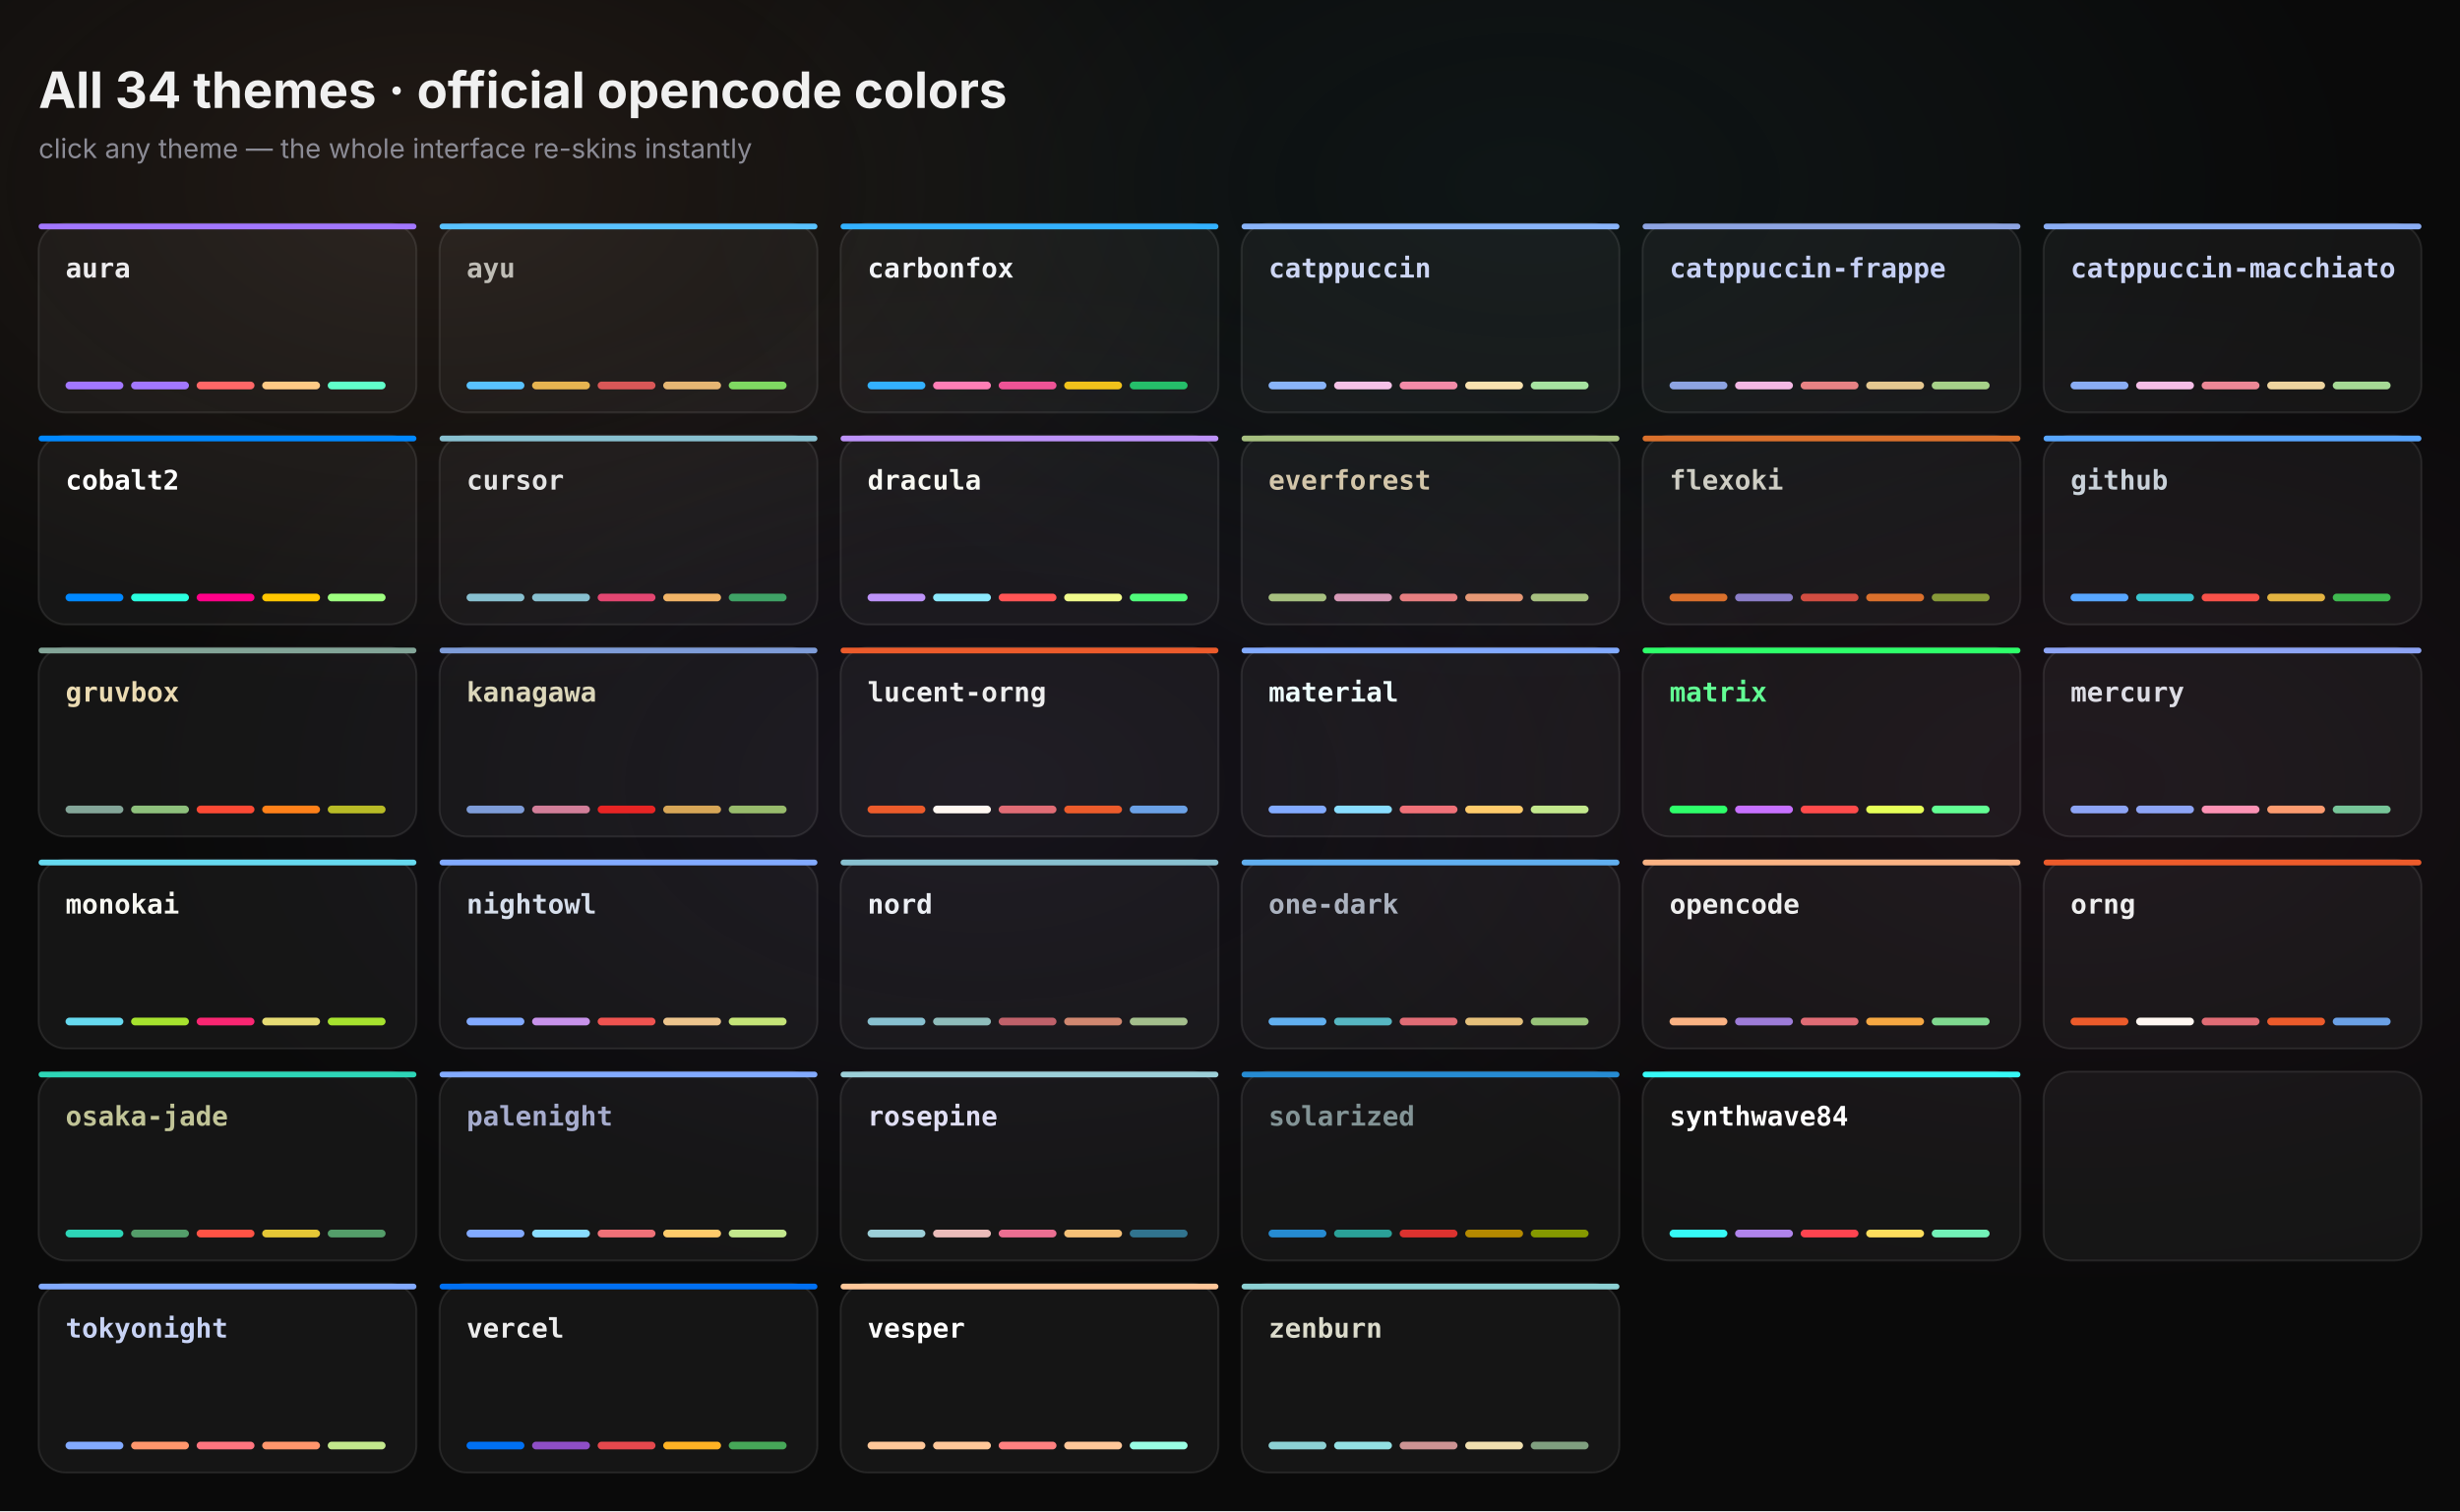
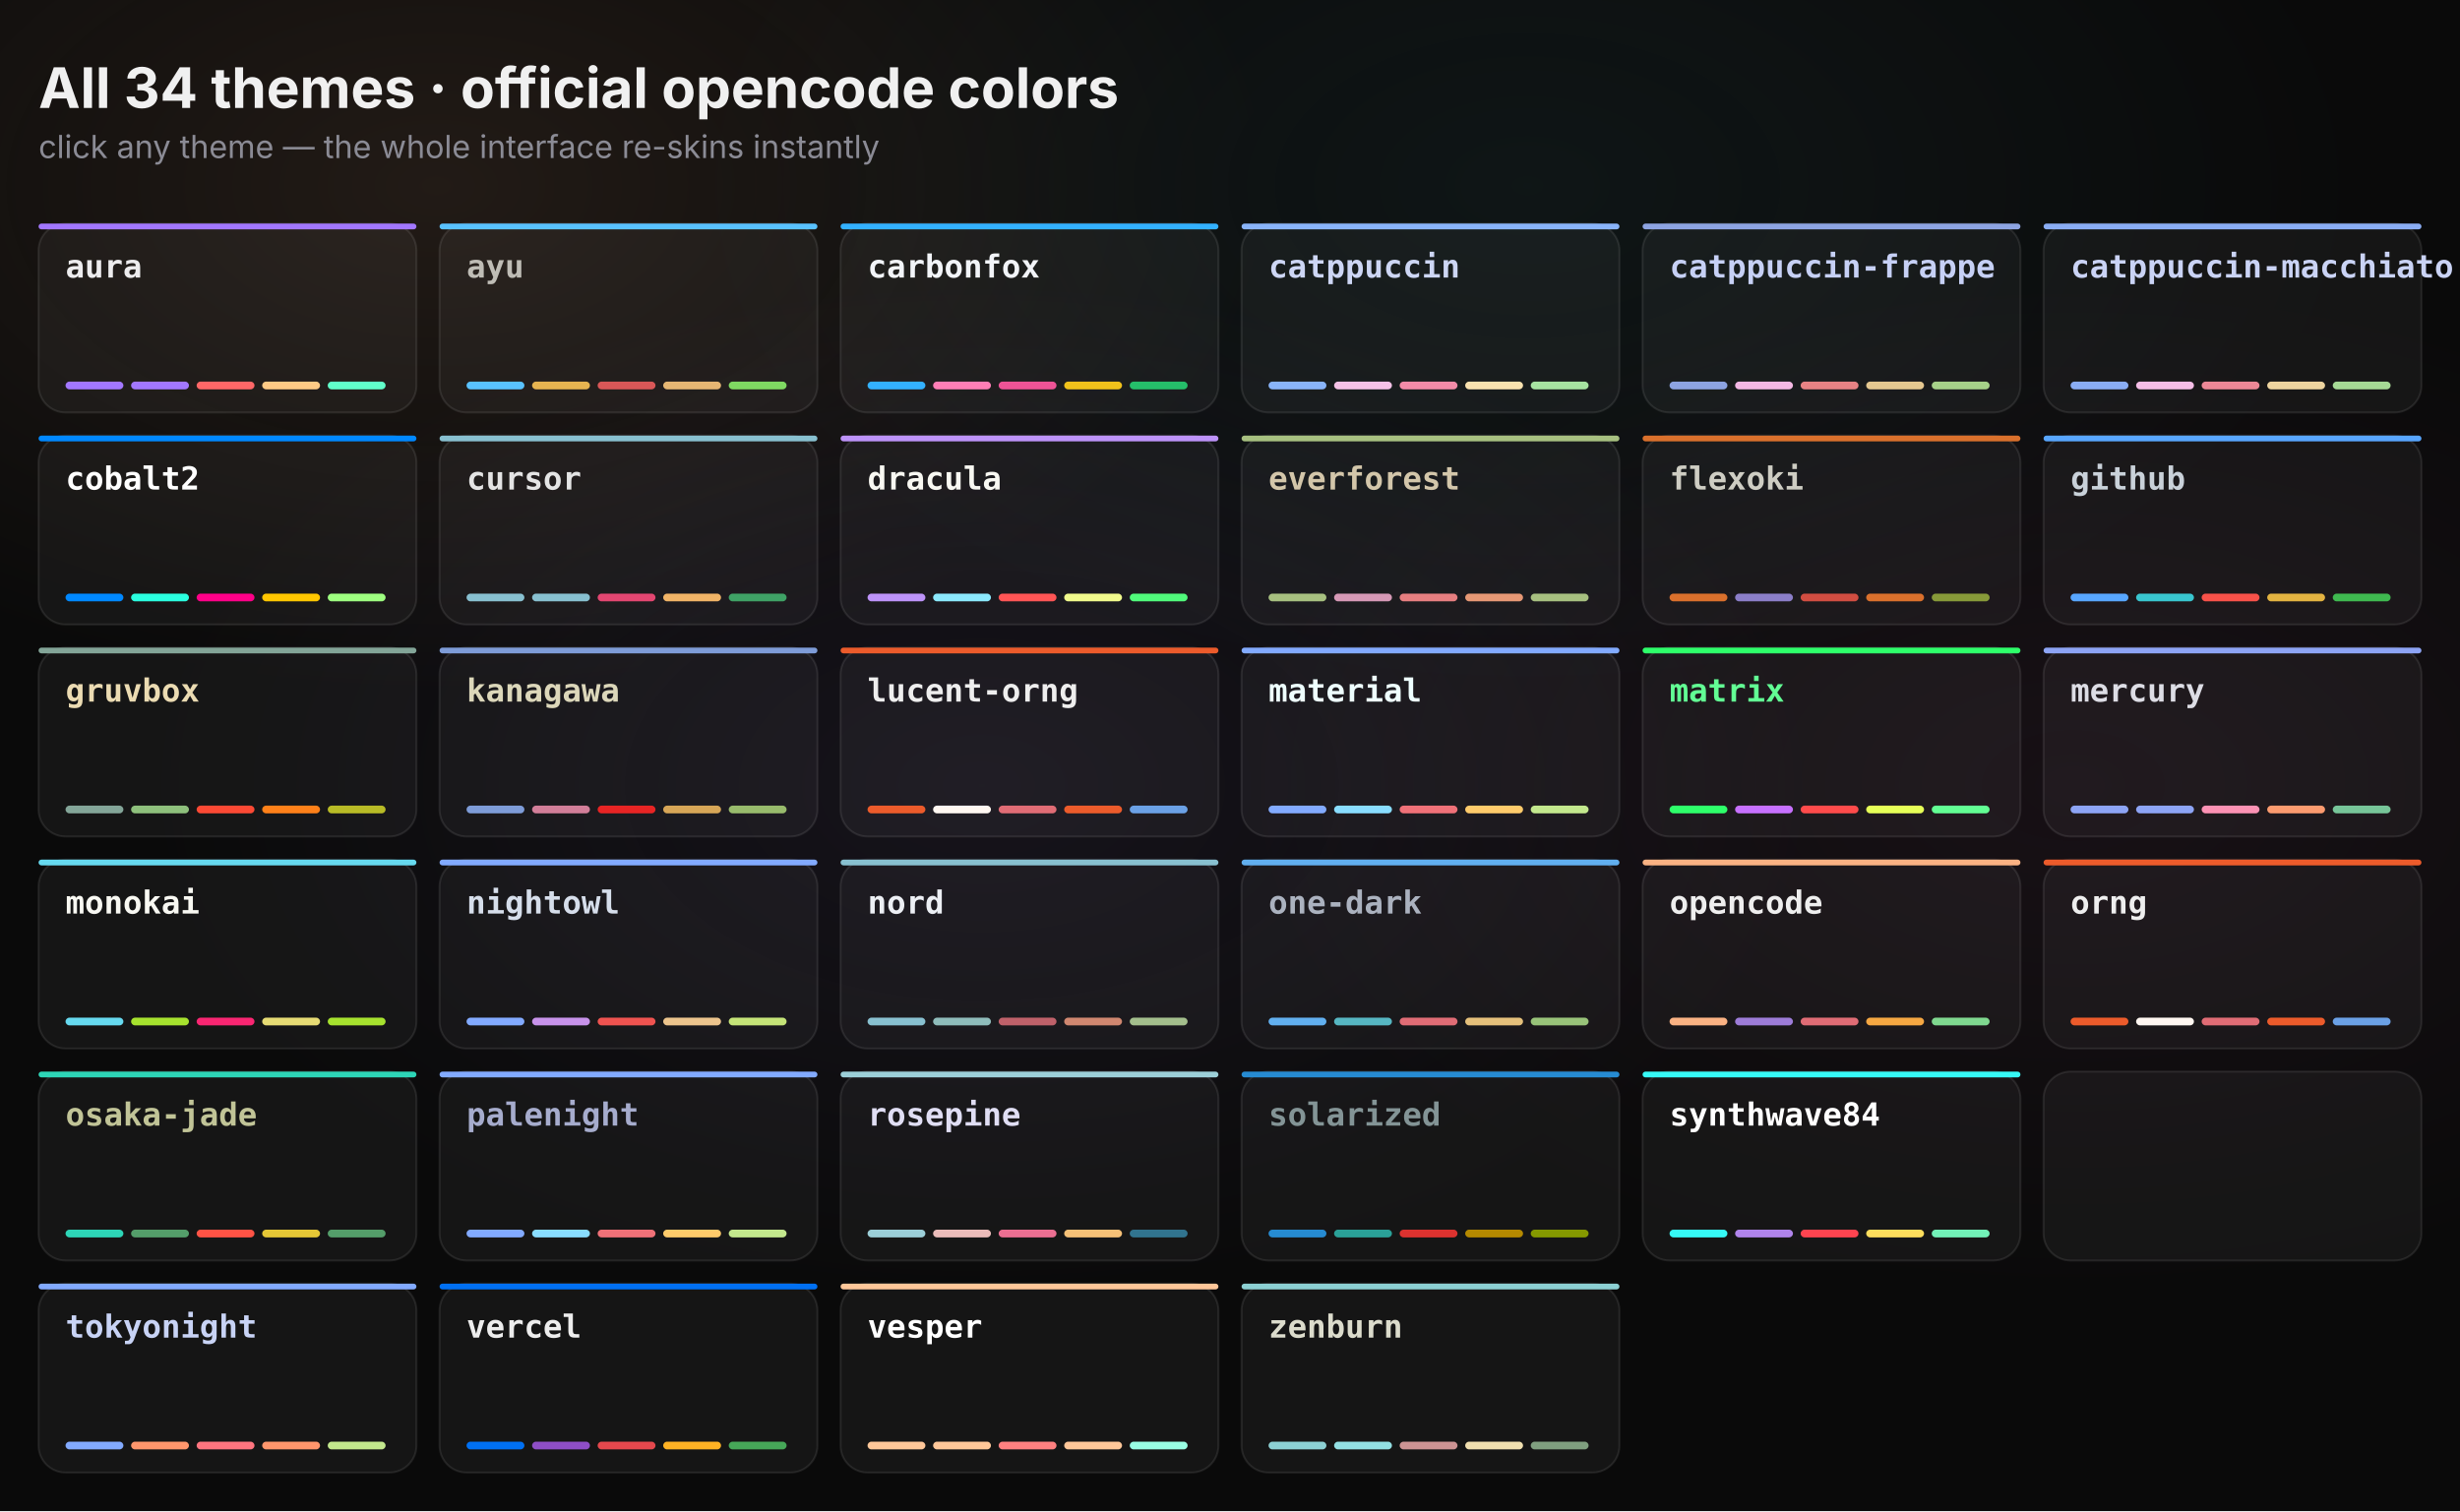
<svg xmlns="http://www.w3.org/2000/svg" width="1276" height="784" viewBox="0 0 1276 784">
  <defs>
    <radialGradient id="blob0" cx="18%" cy="12%" r="34%">
      <stop offset="0%" stop-color="#FAB283" stop-opacity="0.1" />
      <stop offset="100%" stop-color="#FAB283" stop-opacity="0" />
    </radialGradient>
    <radialGradient id="blob1" cx="40%" cy="52%" r="34%">
      <stop offset="0%" stop-color="#9D7CD8" stop-opacity="0.085" />
      <stop offset="100%" stop-color="#9D7CD8" stop-opacity="0" />
    </radialGradient>
    <radialGradient id="blob2" cx="62%" cy="12%" r="34%">
      <stop offset="0%" stop-color="#56B6C2" stop-opacity="0.07" />
      <stop offset="100%" stop-color="#56B6C2" stop-opacity="0" />
    </radialGradient>
    <radialGradient id="blob3" cx="84%" cy="52%" r="34%">
      <stop offset="0%" stop-color="#FF7EDB" stop-opacity="0.055" />
      <stop offset="100%" stop-color="#FF7EDB" stop-opacity="0" />
    </radialGradient>
  </defs>
  <rect width="100%" height="100%" fill="#0a0a0a" />
  <rect width="100%" height="100%" fill="url(#blob0)" />
  <rect width="100%" height="100%" fill="url(#blob1)" />
  <rect width="100%" height="100%" fill="url(#blob2)" />
  <rect width="100%" height="100%" fill="url(#blob3)" />
-   <text x="20" y="56" font-family="-apple-system,Segoe UI,Microsoft YaHei,PingFang SC,sans-serif" font-size="26" font-weight="700" fill="#f0f0f0">All 34 themes · official opencode colors</text>
-   <text x="20" y="82" font-family="-apple-system,Segoe UI,Microsoft YaHei,PingFang SC,sans-serif" font-size="14" fill="#8b8b95">click any theme — the whole interface re-skins instantly</text>
+   <text x="20" y="56" font-family="-apple-system,Segoe UI,Microsoft YaHei,PingFang SC,sans-serif" font-size="29" font-weight="700" fill="#f0f0f0">All 34 themes · official opencode colors</text>
+   <text x="20" y="82" font-family="-apple-system,Segoe UI,Microsoft YaHei,PingFang SC,sans-serif" font-size="16.5" fill="#8b8b95">click any theme — the whole interface re-skins instantly</text>
  <g>
    <rect x="20" y="116" width="196" height="98" rx="14" fill="rgba(255,255,255,0.045)" stroke="rgba(255,255,255,0.09)" />
    <rect x="20" y="116" width="196" height="3" rx="1.5" fill="#A277FF" />
-     <text x="34" y="144" font-family="ui-monospace,SFMono-Regular,Menlo,Consolas,monospace" font-size="14" font-weight="600" fill="#EDECEE">aura</text>
+     <text x="34" y="144" font-family="ui-monospace,SFMono-Regular,Menlo,Consolas,monospace" font-size="16.5" font-weight="600" fill="#EDECEE">aura</text>
    <rect x="34" y="198" width="30" height="4" rx="2" fill="#A277FF" />
    <rect x="68" y="198" width="30" height="4" rx="2" fill="#A277FF" />
    <rect x="102" y="198" width="30" height="4" rx="2" fill="#FF6767" />
    <rect x="136" y="198" width="30" height="4" rx="2" fill="#FFCA85" />
    <rect x="170" y="198" width="30" height="4" rx="2" fill="#61FFCA" />
  </g>
  <g>
    <rect x="228" y="116" width="196" height="98" rx="14" fill="rgba(255,255,255,0.045)" stroke="rgba(255,255,255,0.09)" />
    <rect x="228" y="116" width="196" height="3" rx="1.5" fill="#59C2FF" />
-     <text x="242" y="144" font-family="ui-monospace,SFMono-Regular,Menlo,Consolas,monospace" font-size="14" font-weight="600" fill="#BFBDB6">ayu</text>
+     <text x="242" y="144" font-family="ui-monospace,SFMono-Regular,Menlo,Consolas,monospace" font-size="16.5" font-weight="600" fill="#BFBDB6">ayu</text>
    <rect x="242" y="198" width="30" height="4" rx="2" fill="#59C2FF" />
    <rect x="276" y="198" width="30" height="4" rx="2" fill="#E6B450" />
    <rect x="310" y="198" width="30" height="4" rx="2" fill="#D95757" />
    <rect x="344" y="198" width="30" height="4" rx="2" fill="#E6B673" />
    <rect x="378" y="198" width="30" height="4" rx="2" fill="#7FD962" />
  </g>
  <g>
    <rect x="436" y="116" width="196" height="98" rx="14" fill="rgba(255,255,255,0.045)" stroke="rgba(255,255,255,0.09)" />
    <rect x="436" y="116" width="196" height="3" rx="1.5" fill="#33B1FF" />
-     <text x="450" y="144" font-family="ui-monospace,SFMono-Regular,Menlo,Consolas,monospace" font-size="14" font-weight="600" fill="#F2F4F8">carbonfox</text>
+     <text x="450" y="144" font-family="ui-monospace,SFMono-Regular,Menlo,Consolas,monospace" font-size="16.5" font-weight="600" fill="#F2F4F8">carbonfox</text>
    <rect x="450" y="198" width="30" height="4" rx="2" fill="#33B1FF" />
    <rect x="484" y="198" width="30" height="4" rx="2" fill="#FF7EB6" />
    <rect x="518" y="198" width="30" height="4" rx="2" fill="#EE5396" />
    <rect x="552" y="198" width="30" height="4" rx="2" fill="#F1C21B" />
    <rect x="586" y="198" width="30" height="4" rx="2" fill="#25BE6A" />
  </g>
  <g>
    <rect x="644" y="116" width="196" height="98" rx="14" fill="rgba(255,255,255,0.045)" stroke="rgba(255,255,255,0.09)" />
    <rect x="644" y="116" width="196" height="3" rx="1.5" fill="#89B4FA" />
-     <text x="658" y="144" font-family="ui-monospace,SFMono-Regular,Menlo,Consolas,monospace" font-size="14" font-weight="600" fill="#CDD6F4">catppuccin</text>
+     <text x="658" y="144" font-family="ui-monospace,SFMono-Regular,Menlo,Consolas,monospace" font-size="16.5" font-weight="600" fill="#CDD6F4">catppuccin</text>
    <rect x="658" y="198" width="30" height="4" rx="2" fill="#89B4FA" />
    <rect x="692" y="198" width="30" height="4" rx="2" fill="#F5C2E7" />
    <rect x="726" y="198" width="30" height="4" rx="2" fill="#F38BA8" />
    <rect x="760" y="198" width="30" height="4" rx="2" fill="#F9E2AF" />
    <rect x="794" y="198" width="30" height="4" rx="2" fill="#A6E3A1" />
  </g>
  <g>
    <rect x="852" y="116" width="196" height="98" rx="14" fill="rgba(255,255,255,0.045)" stroke="rgba(255,255,255,0.09)" />
    <rect x="852" y="116" width="196" height="3" rx="1.5" fill="#8DA4E2" />
-     <text x="866" y="144" font-family="ui-monospace,SFMono-Regular,Menlo,Consolas,monospace" font-size="14" font-weight="600" fill="#C6D0F5">catppuccin-frappe</text>
+     <text x="866" y="144" font-family="ui-monospace,SFMono-Regular,Menlo,Consolas,monospace" font-size="16.5" font-weight="600" fill="#C6D0F5">catppuccin-frappe</text>
    <rect x="866" y="198" width="30" height="4" rx="2" fill="#8DA4E2" />
    <rect x="900" y="198" width="30" height="4" rx="2" fill="#F4B8E4" />
    <rect x="934" y="198" width="30" height="4" rx="2" fill="#E78284" />
    <rect x="968" y="198" width="30" height="4" rx="2" fill="#E5C890" />
    <rect x="1002" y="198" width="30" height="4" rx="2" fill="#A6D189" />
  </g>
  <g>
    <rect x="1060" y="116" width="196" height="98" rx="14" fill="rgba(255,255,255,0.045)" stroke="rgba(255,255,255,0.09)" />
    <rect x="1060" y="116" width="196" height="3" rx="1.5" fill="#8AADF4" />
-     <text x="1074" y="144" font-family="ui-monospace,SFMono-Regular,Menlo,Consolas,monospace" font-size="14" font-weight="600" fill="#CAD3F5">catppuccin-macchiato</text>
+     <text x="1074" y="144" font-family="ui-monospace,SFMono-Regular,Menlo,Consolas,monospace" font-size="16.5" font-weight="600" fill="#CAD3F5">catppuccin-macchiato</text>
    <rect x="1074" y="198" width="30" height="4" rx="2" fill="#8AADF4" />
    <rect x="1108" y="198" width="30" height="4" rx="2" fill="#F5BDE6" />
    <rect x="1142" y="198" width="30" height="4" rx="2" fill="#ED8796" />
    <rect x="1176" y="198" width="30" height="4" rx="2" fill="#EED49F" />
    <rect x="1210" y="198" width="30" height="4" rx="2" fill="#A6DA95" />
  </g>
  <g>
    <rect x="20" y="226" width="196" height="98" rx="14" fill="rgba(255,255,255,0.045)" stroke="rgba(255,255,255,0.09)" />
    <rect x="20" y="226" width="196" height="3" rx="1.5" fill="#0088FF" />
-     <text x="34" y="254" font-family="ui-monospace,SFMono-Regular,Menlo,Consolas,monospace" font-size="14" font-weight="600" fill="#FFFFFF">cobalt2</text>
+     <text x="34" y="254" font-family="ui-monospace,SFMono-Regular,Menlo,Consolas,monospace" font-size="16.5" font-weight="600" fill="#FFFFFF">cobalt2</text>
    <rect x="34" y="308" width="30" height="4" rx="2" fill="#0088FF" />
    <rect x="68" y="308" width="30" height="4" rx="2" fill="#2AFFDF" />
    <rect x="102" y="308" width="30" height="4" rx="2" fill="#FF0088" />
    <rect x="136" y="308" width="30" height="4" rx="2" fill="#FFC600" />
    <rect x="170" y="308" width="30" height="4" rx="2" fill="#9EFF80" />
  </g>
  <g>
    <rect x="228" y="226" width="196" height="98" rx="14" fill="rgba(255,255,255,0.045)" stroke="rgba(255,255,255,0.09)" />
    <rect x="228" y="226" width="196" height="3" rx="1.5" fill="#88C0D0" />
-     <text x="242" y="254" font-family="ui-monospace,SFMono-Regular,Menlo,Consolas,monospace" font-size="14" font-weight="600" fill="#E4E4E4">cursor</text>
+     <text x="242" y="254" font-family="ui-monospace,SFMono-Regular,Menlo,Consolas,monospace" font-size="16.5" font-weight="600" fill="#E4E4E4">cursor</text>
    <rect x="242" y="308" width="30" height="4" rx="2" fill="#88C0D0" />
    <rect x="276" y="308" width="30" height="4" rx="2" fill="#88C0D0" />
    <rect x="310" y="308" width="30" height="4" rx="2" fill="#E34671" />
    <rect x="344" y="308" width="30" height="4" rx="2" fill="#F1B467" />
    <rect x="378" y="308" width="30" height="4" rx="2" fill="#3FA266" />
  </g>
  <g>
    <rect x="436" y="226" width="196" height="98" rx="14" fill="rgba(255,255,255,0.045)" stroke="rgba(255,255,255,0.09)" />
    <rect x="436" y="226" width="196" height="3" rx="1.5" fill="#BD93F9" />
-     <text x="450" y="254" font-family="ui-monospace,SFMono-Regular,Menlo,Consolas,monospace" font-size="14" font-weight="600" fill="#F8F8F2">dracula</text>
+     <text x="450" y="254" font-family="ui-monospace,SFMono-Regular,Menlo,Consolas,monospace" font-size="16.5" font-weight="600" fill="#F8F8F2">dracula</text>
    <rect x="450" y="308" width="30" height="4" rx="2" fill="#BD93F9" />
    <rect x="484" y="308" width="30" height="4" rx="2" fill="#8BE9FD" />
    <rect x="518" y="308" width="30" height="4" rx="2" fill="#FF5555" />
    <rect x="552" y="308" width="30" height="4" rx="2" fill="#F1FA8C" />
    <rect x="586" y="308" width="30" height="4" rx="2" fill="#50FA7B" />
  </g>
  <g>
    <rect x="644" y="226" width="196" height="98" rx="14" fill="rgba(255,255,255,0.045)" stroke="rgba(255,255,255,0.09)" />
    <rect x="644" y="226" width="196" height="3" rx="1.5" fill="#A7C080" />
-     <text x="658" y="254" font-family="ui-monospace,SFMono-Regular,Menlo,Consolas,monospace" font-size="14" font-weight="600" fill="#D3C6AA">everforest</text>
+     <text x="658" y="254" font-family="ui-monospace,SFMono-Regular,Menlo,Consolas,monospace" font-size="16.5" font-weight="600" fill="#D3C6AA">everforest</text>
    <rect x="658" y="308" width="30" height="4" rx="2" fill="#A7C080" />
    <rect x="692" y="308" width="30" height="4" rx="2" fill="#D699B6" />
    <rect x="726" y="308" width="30" height="4" rx="2" fill="#E67E80" />
    <rect x="760" y="308" width="30" height="4" rx="2" fill="#E69875" />
    <rect x="794" y="308" width="30" height="4" rx="2" fill="#A7C080" />
  </g>
  <g>
    <rect x="852" y="226" width="196" height="98" rx="14" fill="rgba(255,255,255,0.045)" stroke="rgba(255,255,255,0.09)" />
    <rect x="852" y="226" width="196" height="3" rx="1.5" fill="#DA702C" />
-     <text x="866" y="254" font-family="ui-monospace,SFMono-Regular,Menlo,Consolas,monospace" font-size="14" font-weight="600" fill="#CECDC3">flexoki</text>
+     <text x="866" y="254" font-family="ui-monospace,SFMono-Regular,Menlo,Consolas,monospace" font-size="16.5" font-weight="600" fill="#CECDC3">flexoki</text>
    <rect x="866" y="308" width="30" height="4" rx="2" fill="#DA702C" />
    <rect x="900" y="308" width="30" height="4" rx="2" fill="#8B7EC8" />
    <rect x="934" y="308" width="30" height="4" rx="2" fill="#D14D41" />
    <rect x="968" y="308" width="30" height="4" rx="2" fill="#DA702C" />
    <rect x="1002" y="308" width="30" height="4" rx="2" fill="#879A39" />
  </g>
  <g>
    <rect x="1060" y="226" width="196" height="98" rx="14" fill="rgba(255,255,255,0.045)" stroke="rgba(255,255,255,0.09)" />
    <rect x="1060" y="226" width="196" height="3" rx="1.5" fill="#58A6FF" />
-     <text x="1074" y="254" font-family="ui-monospace,SFMono-Regular,Menlo,Consolas,monospace" font-size="14" font-weight="600" fill="#C9D1D9">github</text>
+     <text x="1074" y="254" font-family="ui-monospace,SFMono-Regular,Menlo,Consolas,monospace" font-size="16.5" font-weight="600" fill="#C9D1D9">github</text>
    <rect x="1074" y="308" width="30" height="4" rx="2" fill="#58A6FF" />
    <rect x="1108" y="308" width="30" height="4" rx="2" fill="#39C5CF" />
    <rect x="1142" y="308" width="30" height="4" rx="2" fill="#F85149" />
    <rect x="1176" y="308" width="30" height="4" rx="2" fill="#E3B341" />
    <rect x="1210" y="308" width="30" height="4" rx="2" fill="#3FB950" />
  </g>
  <g>
    <rect x="20" y="336" width="196" height="98" rx="14" fill="rgba(255,255,255,0.045)" stroke="rgba(255,255,255,0.09)" />
    <rect x="20" y="336" width="196" height="3" rx="1.5" fill="#83A598" />
-     <text x="34" y="364" font-family="ui-monospace,SFMono-Regular,Menlo,Consolas,monospace" font-size="14" font-weight="600" fill="#EBDBB2">gruvbox</text>
+     <text x="34" y="364" font-family="ui-monospace,SFMono-Regular,Menlo,Consolas,monospace" font-size="16.5" font-weight="600" fill="#EBDBB2">gruvbox</text>
    <rect x="34" y="418" width="30" height="4" rx="2" fill="#83A598" />
    <rect x="68" y="418" width="30" height="4" rx="2" fill="#8EC07C" />
    <rect x="102" y="418" width="30" height="4" rx="2" fill="#FB4934" />
    <rect x="136" y="418" width="30" height="4" rx="2" fill="#FE8019" />
    <rect x="170" y="418" width="30" height="4" rx="2" fill="#B8BB26" />
  </g>
  <g>
    <rect x="228" y="336" width="196" height="98" rx="14" fill="rgba(255,255,255,0.045)" stroke="rgba(255,255,255,0.09)" />
    <rect x="228" y="336" width="196" height="3" rx="1.5" fill="#7E9CD8" />
-     <text x="242" y="364" font-family="ui-monospace,SFMono-Regular,Menlo,Consolas,monospace" font-size="14" font-weight="600" fill="#DCD7BA">kanagawa</text>
+     <text x="242" y="364" font-family="ui-monospace,SFMono-Regular,Menlo,Consolas,monospace" font-size="16.5" font-weight="600" fill="#DCD7BA">kanagawa</text>
    <rect x="242" y="418" width="30" height="4" rx="2" fill="#7E9CD8" />
    <rect x="276" y="418" width="30" height="4" rx="2" fill="#D27E99" />
    <rect x="310" y="418" width="30" height="4" rx="2" fill="#E82424" />
    <rect x="344" y="418" width="30" height="4" rx="2" fill="#D7A657" />
    <rect x="378" y="418" width="30" height="4" rx="2" fill="#98BB6C" />
  </g>
  <g>
    <rect x="436" y="336" width="196" height="98" rx="14" fill="rgba(255,255,255,0.045)" stroke="rgba(255,255,255,0.09)" />
    <rect x="436" y="336" width="196" height="3" rx="1.5" fill="#EC5B2B" />
-     <text x="450" y="364" font-family="ui-monospace,SFMono-Regular,Menlo,Consolas,monospace" font-size="14" font-weight="600" fill="#EEEEEE">lucent-orng</text>
+     <text x="450" y="364" font-family="ui-monospace,SFMono-Regular,Menlo,Consolas,monospace" font-size="16.5" font-weight="600" fill="#EEEEEE">lucent-orng</text>
    <rect x="450" y="418" width="30" height="4" rx="2" fill="#EC5B2B" />
    <rect x="484" y="418" width="30" height="4" rx="2" fill="#FFF7F1" />
    <rect x="518" y="418" width="30" height="4" rx="2" fill="#E06C75" />
    <rect x="552" y="418" width="30" height="4" rx="2" fill="#EC5B2B" />
    <rect x="586" y="418" width="30" height="4" rx="2" fill="#6BA1E6" />
  </g>
  <g>
    <rect x="644" y="336" width="196" height="98" rx="14" fill="rgba(255,255,255,0.045)" stroke="rgba(255,255,255,0.09)" />
    <rect x="644" y="336" width="196" height="3" rx="1.5" fill="#82AAFF" />
-     <text x="658" y="364" font-family="ui-monospace,SFMono-Regular,Menlo,Consolas,monospace" font-size="14" font-weight="600" fill="#EEFFFF">material</text>
+     <text x="658" y="364" font-family="ui-monospace,SFMono-Regular,Menlo,Consolas,monospace" font-size="16.5" font-weight="600" fill="#EEFFFF">material</text>
    <rect x="658" y="418" width="30" height="4" rx="2" fill="#82AAFF" />
    <rect x="692" y="418" width="30" height="4" rx="2" fill="#89DDFF" />
    <rect x="726" y="418" width="30" height="4" rx="2" fill="#F07178" />
    <rect x="760" y="418" width="30" height="4" rx="2" fill="#FFCB6B" />
    <rect x="794" y="418" width="30" height="4" rx="2" fill="#C3E88D" />
  </g>
  <g>
    <rect x="852" y="336" width="196" height="98" rx="14" fill="rgba(255,255,255,0.045)" stroke="rgba(255,255,255,0.09)" />
    <rect x="852" y="336" width="196" height="3" rx="1.5" fill="#2EFF6A" />
-     <text x="866" y="364" font-family="ui-monospace,SFMono-Regular,Menlo,Consolas,monospace" font-size="14" font-weight="600" fill="#62FF94">matrix</text>
+     <text x="866" y="364" font-family="ui-monospace,SFMono-Regular,Menlo,Consolas,monospace" font-size="16.5" font-weight="600" fill="#62FF94">matrix</text>
    <rect x="866" y="418" width="30" height="4" rx="2" fill="#2EFF6A" />
    <rect x="900" y="418" width="30" height="4" rx="2" fill="#C770FF" />
    <rect x="934" y="418" width="30" height="4" rx="2" fill="#FF4B4B" />
    <rect x="968" y="418" width="30" height="4" rx="2" fill="#E6FF57" />
    <rect x="1002" y="418" width="30" height="4" rx="2" fill="#62FF94" />
  </g>
  <g>
    <rect x="1060" y="336" width="196" height="98" rx="14" fill="rgba(255,255,255,0.045)" stroke="rgba(255,255,255,0.09)" />
    <rect x="1060" y="336" width="196" height="3" rx="1.5" fill="#8DA4F5" />
-     <text x="1074" y="364" font-family="ui-monospace,SFMono-Regular,Menlo,Consolas,monospace" font-size="14" font-weight="600" fill="#DDDDE5">mercury</text>
+     <text x="1074" y="364" font-family="ui-monospace,SFMono-Regular,Menlo,Consolas,monospace" font-size="16.5" font-weight="600" fill="#DDDDE5">mercury</text>
    <rect x="1074" y="418" width="30" height="4" rx="2" fill="#8DA4F5" />
    <rect x="1108" y="418" width="30" height="4" rx="2" fill="#8DA4F5" />
    <rect x="1142" y="418" width="30" height="4" rx="2" fill="#FC92B4" />
    <rect x="1176" y="418" width="30" height="4" rx="2" fill="#FC9B6F" />
    <rect x="1210" y="418" width="30" height="4" rx="2" fill="#77C599" />
  </g>
  <g>
    <rect x="20" y="446" width="196" height="98" rx="14" fill="rgba(255,255,255,0.045)" stroke="rgba(255,255,255,0.09)" />
    <rect x="20" y="446" width="196" height="3" rx="1.5" fill="#66D9EF" />
-     <text x="34" y="474" font-family="ui-monospace,SFMono-Regular,Menlo,Consolas,monospace" font-size="14" font-weight="600" fill="#F8F8F2">monokai</text>
+     <text x="34" y="474" font-family="ui-monospace,SFMono-Regular,Menlo,Consolas,monospace" font-size="16.5" font-weight="600" fill="#F8F8F2">monokai</text>
    <rect x="34" y="528" width="30" height="4" rx="2" fill="#66D9EF" />
    <rect x="68" y="528" width="30" height="4" rx="2" fill="#A6E22E" />
    <rect x="102" y="528" width="30" height="4" rx="2" fill="#F92672" />
    <rect x="136" y="528" width="30" height="4" rx="2" fill="#E6DB74" />
    <rect x="170" y="528" width="30" height="4" rx="2" fill="#A6E22E" />
  </g>
  <g>
    <rect x="228" y="446" width="196" height="98" rx="14" fill="rgba(255,255,255,0.045)" stroke="rgba(255,255,255,0.09)" />
    <rect x="228" y="446" width="196" height="3" rx="1.5" fill="#82AAFF" />
-     <text x="242" y="474" font-family="ui-monospace,SFMono-Regular,Menlo,Consolas,monospace" font-size="14" font-weight="600" fill="#D6DEEB">nightowl</text>
+     <text x="242" y="474" font-family="ui-monospace,SFMono-Regular,Menlo,Consolas,monospace" font-size="16.5" font-weight="600" fill="#D6DEEB">nightowl</text>
    <rect x="242" y="528" width="30" height="4" rx="2" fill="#82AAFF" />
    <rect x="276" y="528" width="30" height="4" rx="2" fill="#C792EA" />
    <rect x="310" y="528" width="30" height="4" rx="2" fill="#EF5350" />
    <rect x="344" y="528" width="30" height="4" rx="2" fill="#ECC48D" />
    <rect x="378" y="528" width="30" height="4" rx="2" fill="#C5E478" />
  </g>
  <g>
    <rect x="436" y="446" width="196" height="98" rx="14" fill="rgba(255,255,255,0.045)" stroke="rgba(255,255,255,0.09)" />
    <rect x="436" y="446" width="196" height="3" rx="1.5" fill="#88C0D0" />
-     <text x="450" y="474" font-family="ui-monospace,SFMono-Regular,Menlo,Consolas,monospace" font-size="14" font-weight="600" fill="#ECEFF4">nord</text>
+     <text x="450" y="474" font-family="ui-monospace,SFMono-Regular,Menlo,Consolas,monospace" font-size="16.5" font-weight="600" fill="#ECEFF4">nord</text>
    <rect x="450" y="528" width="30" height="4" rx="2" fill="#88C0D0" />
    <rect x="484" y="528" width="30" height="4" rx="2" fill="#8FBCBB" />
    <rect x="518" y="528" width="30" height="4" rx="2" fill="#BF616A" />
    <rect x="552" y="528" width="30" height="4" rx="2" fill="#D08770" />
    <rect x="586" y="528" width="30" height="4" rx="2" fill="#A3BE8C" />
  </g>
  <g>
    <rect x="644" y="446" width="196" height="98" rx="14" fill="rgba(255,255,255,0.045)" stroke="rgba(255,255,255,0.09)" />
    <rect x="644" y="446" width="196" height="3" rx="1.5" fill="#61AFEF" />
-     <text x="658" y="474" font-family="ui-monospace,SFMono-Regular,Menlo,Consolas,monospace" font-size="14" font-weight="600" fill="#ABB2BF">one-dark</text>
+     <text x="658" y="474" font-family="ui-monospace,SFMono-Regular,Menlo,Consolas,monospace" font-size="16.5" font-weight="600" fill="#ABB2BF">one-dark</text>
    <rect x="658" y="528" width="30" height="4" rx="2" fill="#61AFEF" />
    <rect x="692" y="528" width="30" height="4" rx="2" fill="#56B6C2" />
    <rect x="726" y="528" width="30" height="4" rx="2" fill="#E06C75" />
    <rect x="760" y="528" width="30" height="4" rx="2" fill="#E5C07B" />
    <rect x="794" y="528" width="30" height="4" rx="2" fill="#98C379" />
  </g>
  <g>
    <rect x="852" y="446" width="196" height="98" rx="14" fill="rgba(255,255,255,0.045)" stroke="rgba(255,255,255,0.09)" />
    <rect x="852" y="446" width="196" height="3" rx="1.5" fill="#FAB283" />
-     <text x="866" y="474" font-family="ui-monospace,SFMono-Regular,Menlo,Consolas,monospace" font-size="14" font-weight="600" fill="#EEEEEE">opencode</text>
+     <text x="866" y="474" font-family="ui-monospace,SFMono-Regular,Menlo,Consolas,monospace" font-size="16.5" font-weight="600" fill="#EEEEEE">opencode</text>
    <rect x="866" y="528" width="30" height="4" rx="2" fill="#FAB283" />
    <rect x="900" y="528" width="30" height="4" rx="2" fill="#9D7CD8" />
    <rect x="934" y="528" width="30" height="4" rx="2" fill="#E06C75" />
    <rect x="968" y="528" width="30" height="4" rx="2" fill="#F5A742" />
    <rect x="1002" y="528" width="30" height="4" rx="2" fill="#7FD88F" />
  </g>
  <g>
    <rect x="1060" y="446" width="196" height="98" rx="14" fill="rgba(255,255,255,0.045)" stroke="rgba(255,255,255,0.09)" />
    <rect x="1060" y="446" width="196" height="3" rx="1.5" fill="#EC5B2B" />
-     <text x="1074" y="474" font-family="ui-monospace,SFMono-Regular,Menlo,Consolas,monospace" font-size="14" font-weight="600" fill="#EEEEEE">orng</text>
+     <text x="1074" y="474" font-family="ui-monospace,SFMono-Regular,Menlo,Consolas,monospace" font-size="16.5" font-weight="600" fill="#EEEEEE">orng</text>
    <rect x="1074" y="528" width="30" height="4" rx="2" fill="#EC5B2B" />
    <rect x="1108" y="528" width="30" height="4" rx="2" fill="#FFF7F1" />
    <rect x="1142" y="528" width="30" height="4" rx="2" fill="#E06C75" />
    <rect x="1176" y="528" width="30" height="4" rx="2" fill="#EC5B2B" />
    <rect x="1210" y="528" width="30" height="4" rx="2" fill="#6BA1E6" />
  </g>
  <g>
    <rect x="20" y="556" width="196" height="98" rx="14" fill="rgba(255,255,255,0.045)" stroke="rgba(255,255,255,0.09)" />
    <rect x="20" y="556" width="196" height="3" rx="1.5" fill="#2DD5B7" />
-     <text x="34" y="584" font-family="ui-monospace,SFMono-Regular,Menlo,Consolas,monospace" font-size="14" font-weight="600" fill="#C1C497">osaka-jade</text>
+     <text x="34" y="584" font-family="ui-monospace,SFMono-Regular,Menlo,Consolas,monospace" font-size="16.5" font-weight="600" fill="#C1C497">osaka-jade</text>
    <rect x="34" y="638" width="30" height="4" rx="2" fill="#2DD5B7" />
    <rect x="68" y="638" width="30" height="4" rx="2" fill="#549E6A" />
    <rect x="102" y="638" width="30" height="4" rx="2" fill="#FF5345" />
    <rect x="136" y="638" width="30" height="4" rx="2" fill="#E5C736" />
    <rect x="170" y="638" width="30" height="4" rx="2" fill="#549E6A" />
  </g>
  <g>
    <rect x="228" y="556" width="196" height="98" rx="14" fill="rgba(255,255,255,0.045)" stroke="rgba(255,255,255,0.09)" />
    <rect x="228" y="556" width="196" height="3" rx="1.5" fill="#82AAFF" />
-     <text x="242" y="584" font-family="ui-monospace,SFMono-Regular,Menlo,Consolas,monospace" font-size="14" font-weight="600" fill="#A6ACCD">palenight</text>
+     <text x="242" y="584" font-family="ui-monospace,SFMono-Regular,Menlo,Consolas,monospace" font-size="16.5" font-weight="600" fill="#A6ACCD">palenight</text>
    <rect x="242" y="638" width="30" height="4" rx="2" fill="#82AAFF" />
    <rect x="276" y="638" width="30" height="4" rx="2" fill="#89DDFF" />
    <rect x="310" y="638" width="30" height="4" rx="2" fill="#F07178" />
    <rect x="344" y="638" width="30" height="4" rx="2" fill="#FFCB6B" />
    <rect x="378" y="638" width="30" height="4" rx="2" fill="#C3E88D" />
  </g>
  <g>
    <rect x="436" y="556" width="196" height="98" rx="14" fill="rgba(255,255,255,0.045)" stroke="rgba(255,255,255,0.09)" />
    <rect x="436" y="556" width="196" height="3" rx="1.5" fill="#9CCFD8" />
-     <text x="450" y="584" font-family="ui-monospace,SFMono-Regular,Menlo,Consolas,monospace" font-size="14" font-weight="600" fill="#E0DEF4">rosepine</text>
+     <text x="450" y="584" font-family="ui-monospace,SFMono-Regular,Menlo,Consolas,monospace" font-size="16.5" font-weight="600" fill="#E0DEF4">rosepine</text>
    <rect x="450" y="638" width="30" height="4" rx="2" fill="#9CCFD8" />
    <rect x="484" y="638" width="30" height="4" rx="2" fill="#EBBCBA" />
    <rect x="518" y="638" width="30" height="4" rx="2" fill="#EB6F92" />
    <rect x="552" y="638" width="30" height="4" rx="2" fill="#F6C177" />
    <rect x="586" y="638" width="30" height="4" rx="2" fill="#31748F" />
  </g>
  <g>
    <rect x="644" y="556" width="196" height="98" rx="14" fill="rgba(255,255,255,0.045)" stroke="rgba(255,255,255,0.09)" />
    <rect x="644" y="556" width="196" height="3" rx="1.5" fill="#268BD2" />
-     <text x="658" y="584" font-family="ui-monospace,SFMono-Regular,Menlo,Consolas,monospace" font-size="14" font-weight="600" fill="#839496">solarized</text>
+     <text x="658" y="584" font-family="ui-monospace,SFMono-Regular,Menlo,Consolas,monospace" font-size="16.5" font-weight="600" fill="#839496">solarized</text>
    <rect x="658" y="638" width="30" height="4" rx="2" fill="#268BD2" />
    <rect x="692" y="638" width="30" height="4" rx="2" fill="#2AA198" />
    <rect x="726" y="638" width="30" height="4" rx="2" fill="#DC322F" />
    <rect x="760" y="638" width="30" height="4" rx="2" fill="#B58900" />
    <rect x="794" y="638" width="30" height="4" rx="2" fill="#859900" />
  </g>
  <g>
    <rect x="852" y="556" width="196" height="98" rx="14" fill="rgba(255,255,255,0.045)" stroke="rgba(255,255,255,0.09)" />
    <rect x="852" y="556" width="196" height="3" rx="1.5" fill="#36F9F6" />
-     <text x="866" y="584" font-family="ui-monospace,SFMono-Regular,Menlo,Consolas,monospace" font-size="14" font-weight="600" fill="#FFFFFF">synthwave84</text>
+     <text x="866" y="584" font-family="ui-monospace,SFMono-Regular,Menlo,Consolas,monospace" font-size="16.5" font-weight="600" fill="#FFFFFF">synthwave84</text>
    <rect x="866" y="638" width="30" height="4" rx="2" fill="#36F9F6" />
    <rect x="900" y="638" width="30" height="4" rx="2" fill="#B084EB" />
    <rect x="934" y="638" width="30" height="4" rx="2" fill="#FE4450" />
    <rect x="968" y="638" width="30" height="4" rx="2" fill="#FEDE5D" />
    <rect x="1002" y="638" width="30" height="4" rx="2" fill="#72F1B8" />
  </g>
  <g>
    <rect x="1060" y="556" width="196" height="98" rx="14" fill="rgba(255,255,255,0.045)" stroke="rgba(255,255,255,0.09)" />
    <rect x="1060" y="556" width="196" height="3" rx="1.5" fill="transparent" />
-     <text x="1074" y="584" font-family="ui-monospace,SFMono-Regular,Menlo,Consolas,monospace" font-size="14" font-weight="600" fill="transparent">system</text>
+     <text x="1074" y="584" font-family="ui-monospace,SFMono-Regular,Menlo,Consolas,monospace" font-size="16.5" font-weight="600" fill="transparent">system</text>
    <rect x="1074" y="638" width="30" height="4" rx="2" fill="transparent" />
    <rect x="1108" y="638" width="30" height="4" rx="2" fill="transparent" />
    <rect x="1142" y="638" width="30" height="4" rx="2" fill="transparent" />
    <rect x="1176" y="638" width="30" height="4" rx="2" fill="transparent" />
    <rect x="1210" y="638" width="30" height="4" rx="2" fill="transparent" />
  </g>
  <g>
    <rect x="20" y="666" width="196" height="98" rx="14" fill="rgba(255,255,255,0.045)" stroke="rgba(255,255,255,0.09)" />
    <rect x="20" y="666" width="196" height="3" rx="1.5" fill="#82AAFF" />
-     <text x="34" y="694" font-family="ui-monospace,SFMono-Regular,Menlo,Consolas,monospace" font-size="14" font-weight="600" fill="#C8D3F5">tokyonight</text>
+     <text x="34" y="694" font-family="ui-monospace,SFMono-Regular,Menlo,Consolas,monospace" font-size="16.5" font-weight="600" fill="#C8D3F5">tokyonight</text>
    <rect x="34" y="748" width="30" height="4" rx="2" fill="#82AAFF" />
    <rect x="68" y="748" width="30" height="4" rx="2" fill="#FF966C" />
    <rect x="102" y="748" width="30" height="4" rx="2" fill="#FF757F" />
    <rect x="136" y="748" width="30" height="4" rx="2" fill="#FF966C" />
    <rect x="170" y="748" width="30" height="4" rx="2" fill="#C3E88D" />
  </g>
  <g>
    <rect x="228" y="666" width="196" height="98" rx="14" fill="rgba(255,255,255,0.045)" stroke="rgba(255,255,255,0.09)" />
    <rect x="228" y="666" width="196" height="3" rx="1.5" fill="#0070F3" />
-     <text x="242" y="694" font-family="ui-monospace,SFMono-Regular,Menlo,Consolas,monospace" font-size="14" font-weight="600" fill="#EDEDED">vercel</text>
+     <text x="242" y="694" font-family="ui-monospace,SFMono-Regular,Menlo,Consolas,monospace" font-size="16.5" font-weight="600" fill="#EDEDED">vercel</text>
    <rect x="242" y="748" width="30" height="4" rx="2" fill="#0070F3" />
    <rect x="276" y="748" width="30" height="4" rx="2" fill="#8E4EC6" />
    <rect x="310" y="748" width="30" height="4" rx="2" fill="#E5484D" />
    <rect x="344" y="748" width="30" height="4" rx="2" fill="#FFB224" />
    <rect x="378" y="748" width="30" height="4" rx="2" fill="#46A758" />
  </g>
  <g>
    <rect x="436" y="666" width="196" height="98" rx="14" fill="rgba(255,255,255,0.045)" stroke="rgba(255,255,255,0.09)" />
    <rect x="436" y="666" width="196" height="3" rx="1.5" fill="#FFC799" />
-     <text x="450" y="694" font-family="ui-monospace,SFMono-Regular,Menlo,Consolas,monospace" font-size="14" font-weight="600" fill="#FFF">vesper</text>
+     <text x="450" y="694" font-family="ui-monospace,SFMono-Regular,Menlo,Consolas,monospace" font-size="16.5" font-weight="600" fill="#FFF">vesper</text>
    <rect x="450" y="748" width="30" height="4" rx="2" fill="#FFC799" />
    <rect x="484" y="748" width="30" height="4" rx="2" fill="#FFC799" />
    <rect x="518" y="748" width="30" height="4" rx="2" fill="#FF8080" />
    <rect x="552" y="748" width="30" height="4" rx="2" fill="#FFC799" />
    <rect x="586" y="748" width="30" height="4" rx="2" fill="#99FFE4" />
  </g>
  <g>
    <rect x="644" y="666" width="196" height="98" rx="14" fill="rgba(255,255,255,0.045)" stroke="rgba(255,255,255,0.09)" />
    <rect x="644" y="666" width="196" height="3" rx="1.5" fill="#8CD0D3" />
-     <text x="658" y="694" font-family="ui-monospace,SFMono-Regular,Menlo,Consolas,monospace" font-size="14" font-weight="600" fill="#DCDCCC">zenburn</text>
+     <text x="658" y="694" font-family="ui-monospace,SFMono-Regular,Menlo,Consolas,monospace" font-size="16.5" font-weight="600" fill="#DCDCCC">zenburn</text>
    <rect x="658" y="748" width="30" height="4" rx="2" fill="#8CD0D3" />
    <rect x="692" y="748" width="30" height="4" rx="2" fill="#93E0E3" />
    <rect x="726" y="748" width="30" height="4" rx="2" fill="#CC9393" />
    <rect x="760" y="748" width="30" height="4" rx="2" fill="#F0DFAF" />
    <rect x="794" y="748" width="30" height="4" rx="2" fill="#7F9F7F" />
  </g>
</svg>
